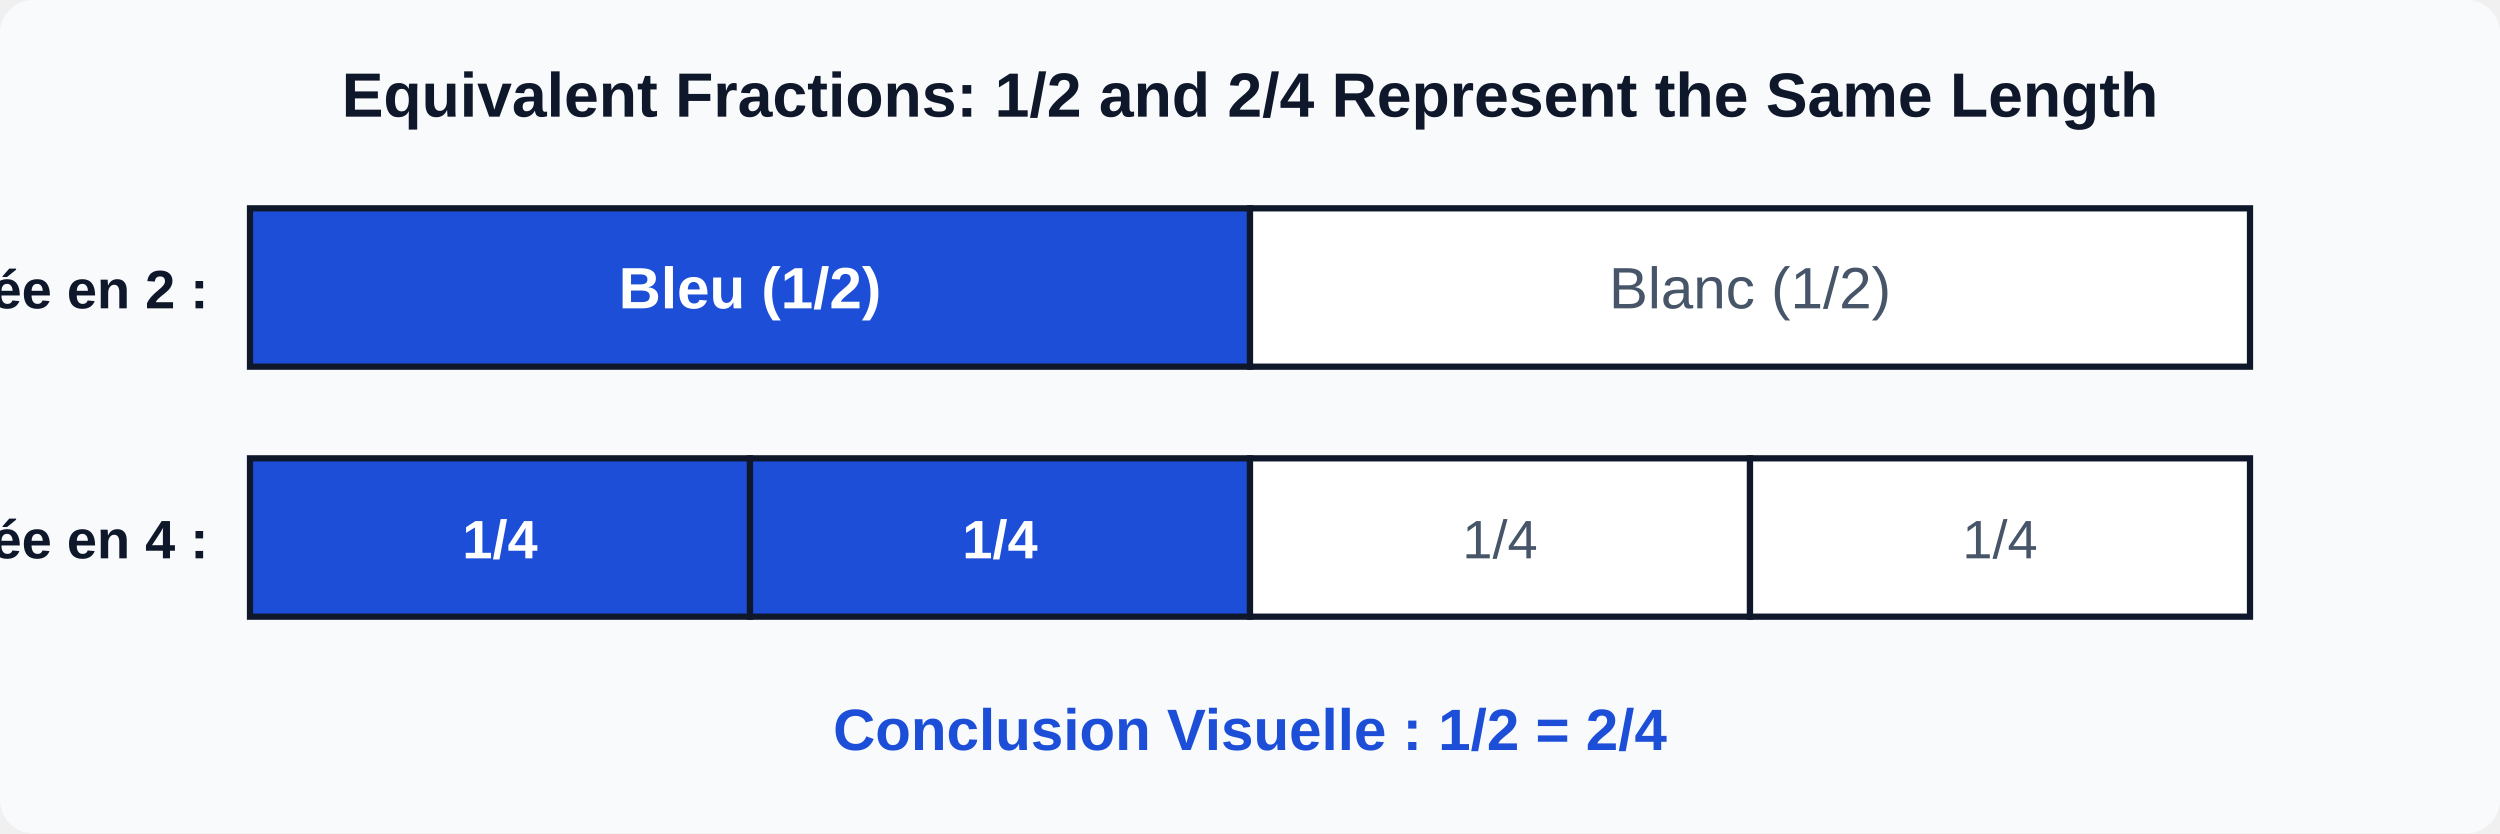
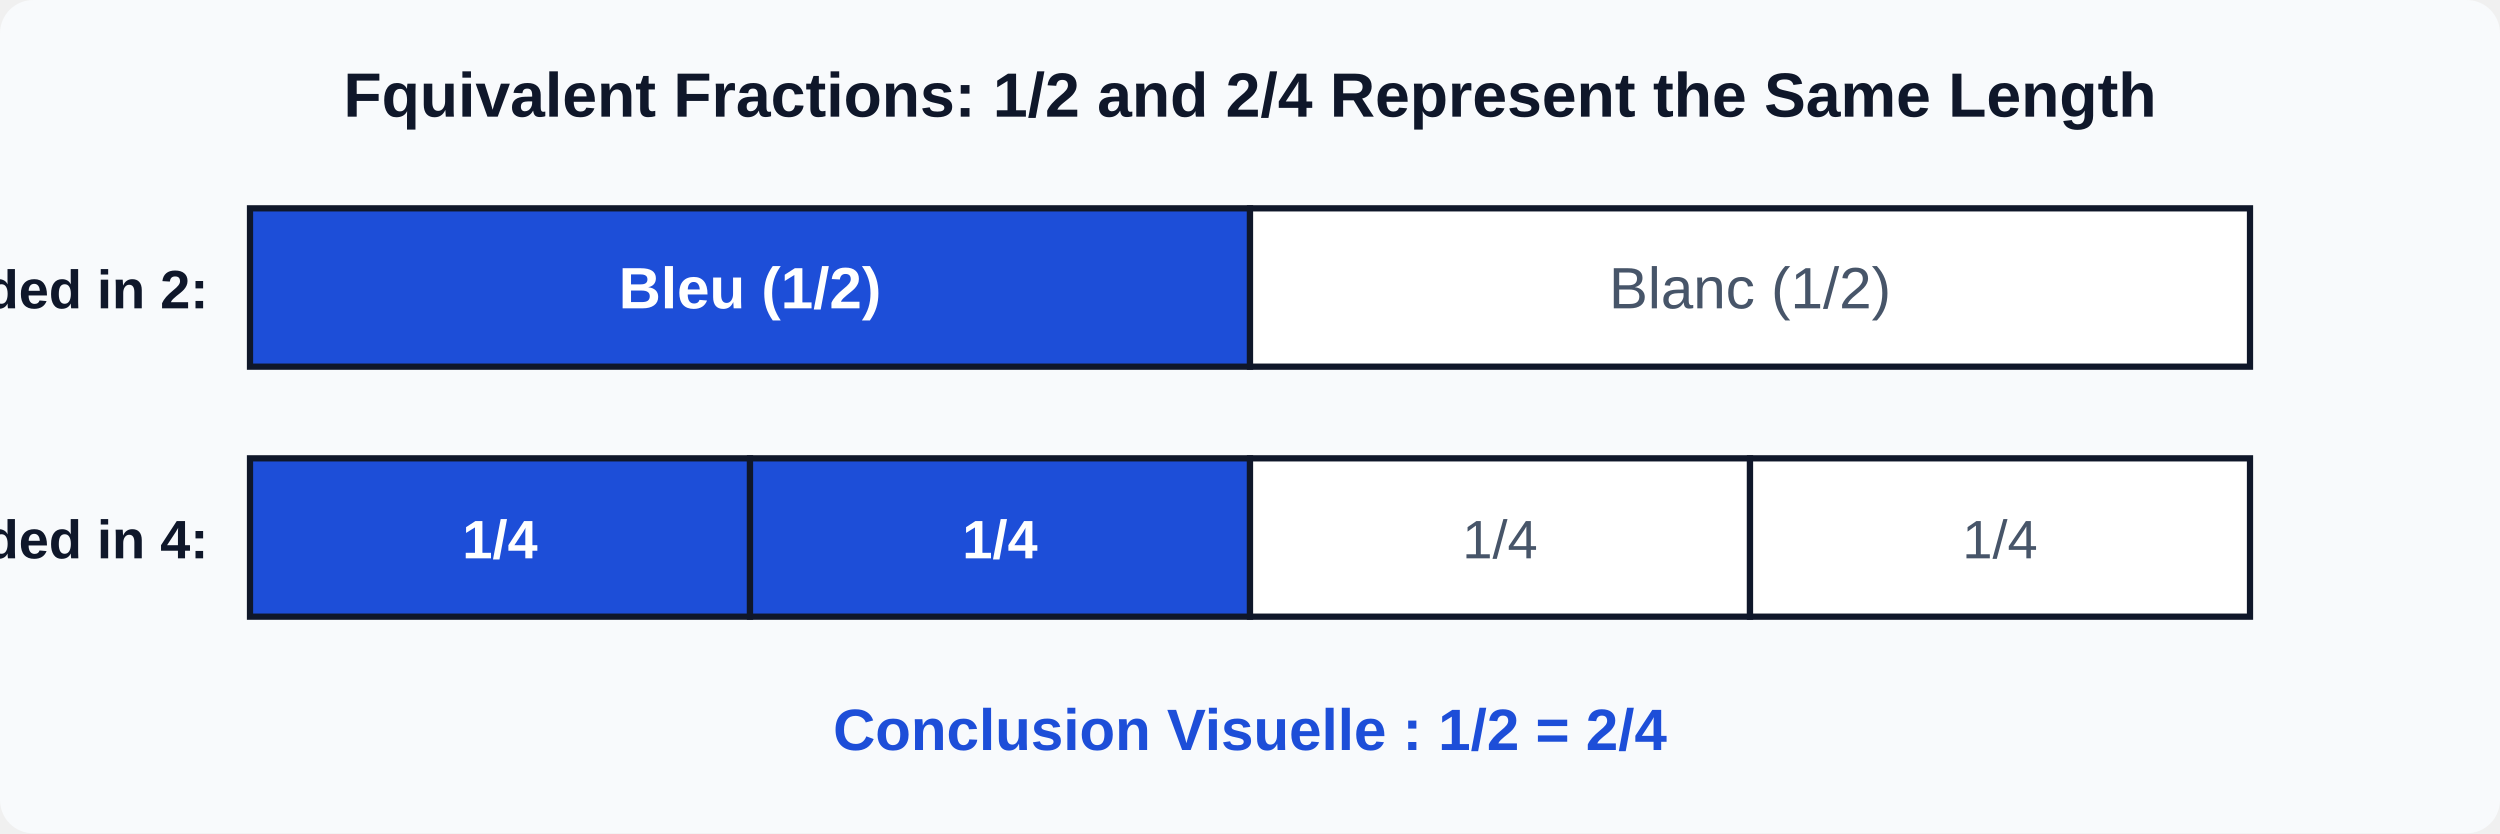
<svg xmlns="http://www.w3.org/2000/svg" viewBox="0 0 600 200" width="100%" height="100%">
  <rect width="600" height="200" fill="#f8fafc" rx="8" />
-   <text x="300" y="28" text-anchor="middle" font-family="Liberation Sans" font-size="15" font-weight="bold" fill="#0f172a">Equivalent Fractions: 1/2 and 2/4 Represent the Same Length</text>
+   <text x="300" y="28" text-anchor="middle" font-family="Liberation Sans" font-size="15" font-weight="bold" fill="#0f172a">Fquivalent Fractions: 1/2 and 2/4 Represent the Same Length</text>
  <g transform="translate(60, 50)">
-     <text x="-10" y="24" text-anchor="end" font-family="Liberation Sans" font-size="13" font-weight="bold" fill="#0f172a">Pliée en 2 :</text>
+     <text x="-10" y="24" text-anchor="end" font-family="Liberation Sans" font-size="13" font-weight="bold" fill="#0f172a">Folded in 2:</text>
    <rect x="0" y="0" width="240" height="38" fill="#1d4ed8" stroke="#0f172a" stroke-width="1.5" />
    <text x="120" y="24" text-anchor="middle" font-family="Liberation Sans" font-size="14" font-weight="bold" fill="#ffffff">Bleu (1/2)</text>
    <rect x="240" y="0" width="240" height="38" fill="#ffffff" stroke="#0f172a" stroke-width="1.5" />
    <text x="360" y="24" text-anchor="middle" font-family="Liberation Sans" font-size="14" fill="#475569">Blanc (1/2)</text>
  </g>
  <g transform="translate(60, 110)">
-     <text x="-10" y="24" text-anchor="end" font-family="Liberation Sans" font-size="13" font-weight="bold" fill="#0f172a">Pliée en 4 :</text>
+     <text x="-10" y="24" text-anchor="end" font-family="Liberation Sans" font-size="13" font-weight="bold" fill="#0f172a">Folded in 4:</text>
    <rect x="0" y="0" width="120" height="38" fill="#1d4ed8" stroke="#0f172a" stroke-width="1.5" />
    <text x="60" y="24" text-anchor="middle" font-family="Liberation Sans" font-size="13" font-weight="bold" fill="#ffffff">1/4</text>
    <rect x="120" y="0" width="120" height="38" fill="#1d4ed8" stroke="#0f172a" stroke-width="1.5" />
    <text x="180" y="24" text-anchor="middle" font-family="Liberation Sans" font-size="13" font-weight="bold" fill="#ffffff">1/4</text>
    <rect x="240" y="0" width="120" height="38" fill="#ffffff" stroke="#0f172a" stroke-width="1.5" />
    <text x="300" y="24" text-anchor="middle" font-family="Liberation Sans" font-size="13" fill="#475569">1/4</text>
    <rect x="360" y="0" width="120" height="38" fill="#ffffff" stroke="#0f172a" stroke-width="1.5" />
    <text x="420" y="24" text-anchor="middle" font-family="Liberation Sans" font-size="13" fill="#475569">1/4</text>
  </g>
  <text x="300" y="180" text-anchor="middle" font-family="Liberation Sans" font-size="14" font-weight="bold" fill="#1d4ed8">Conclusion Visuelle : 1/2 = 2/4</text>
</svg>
